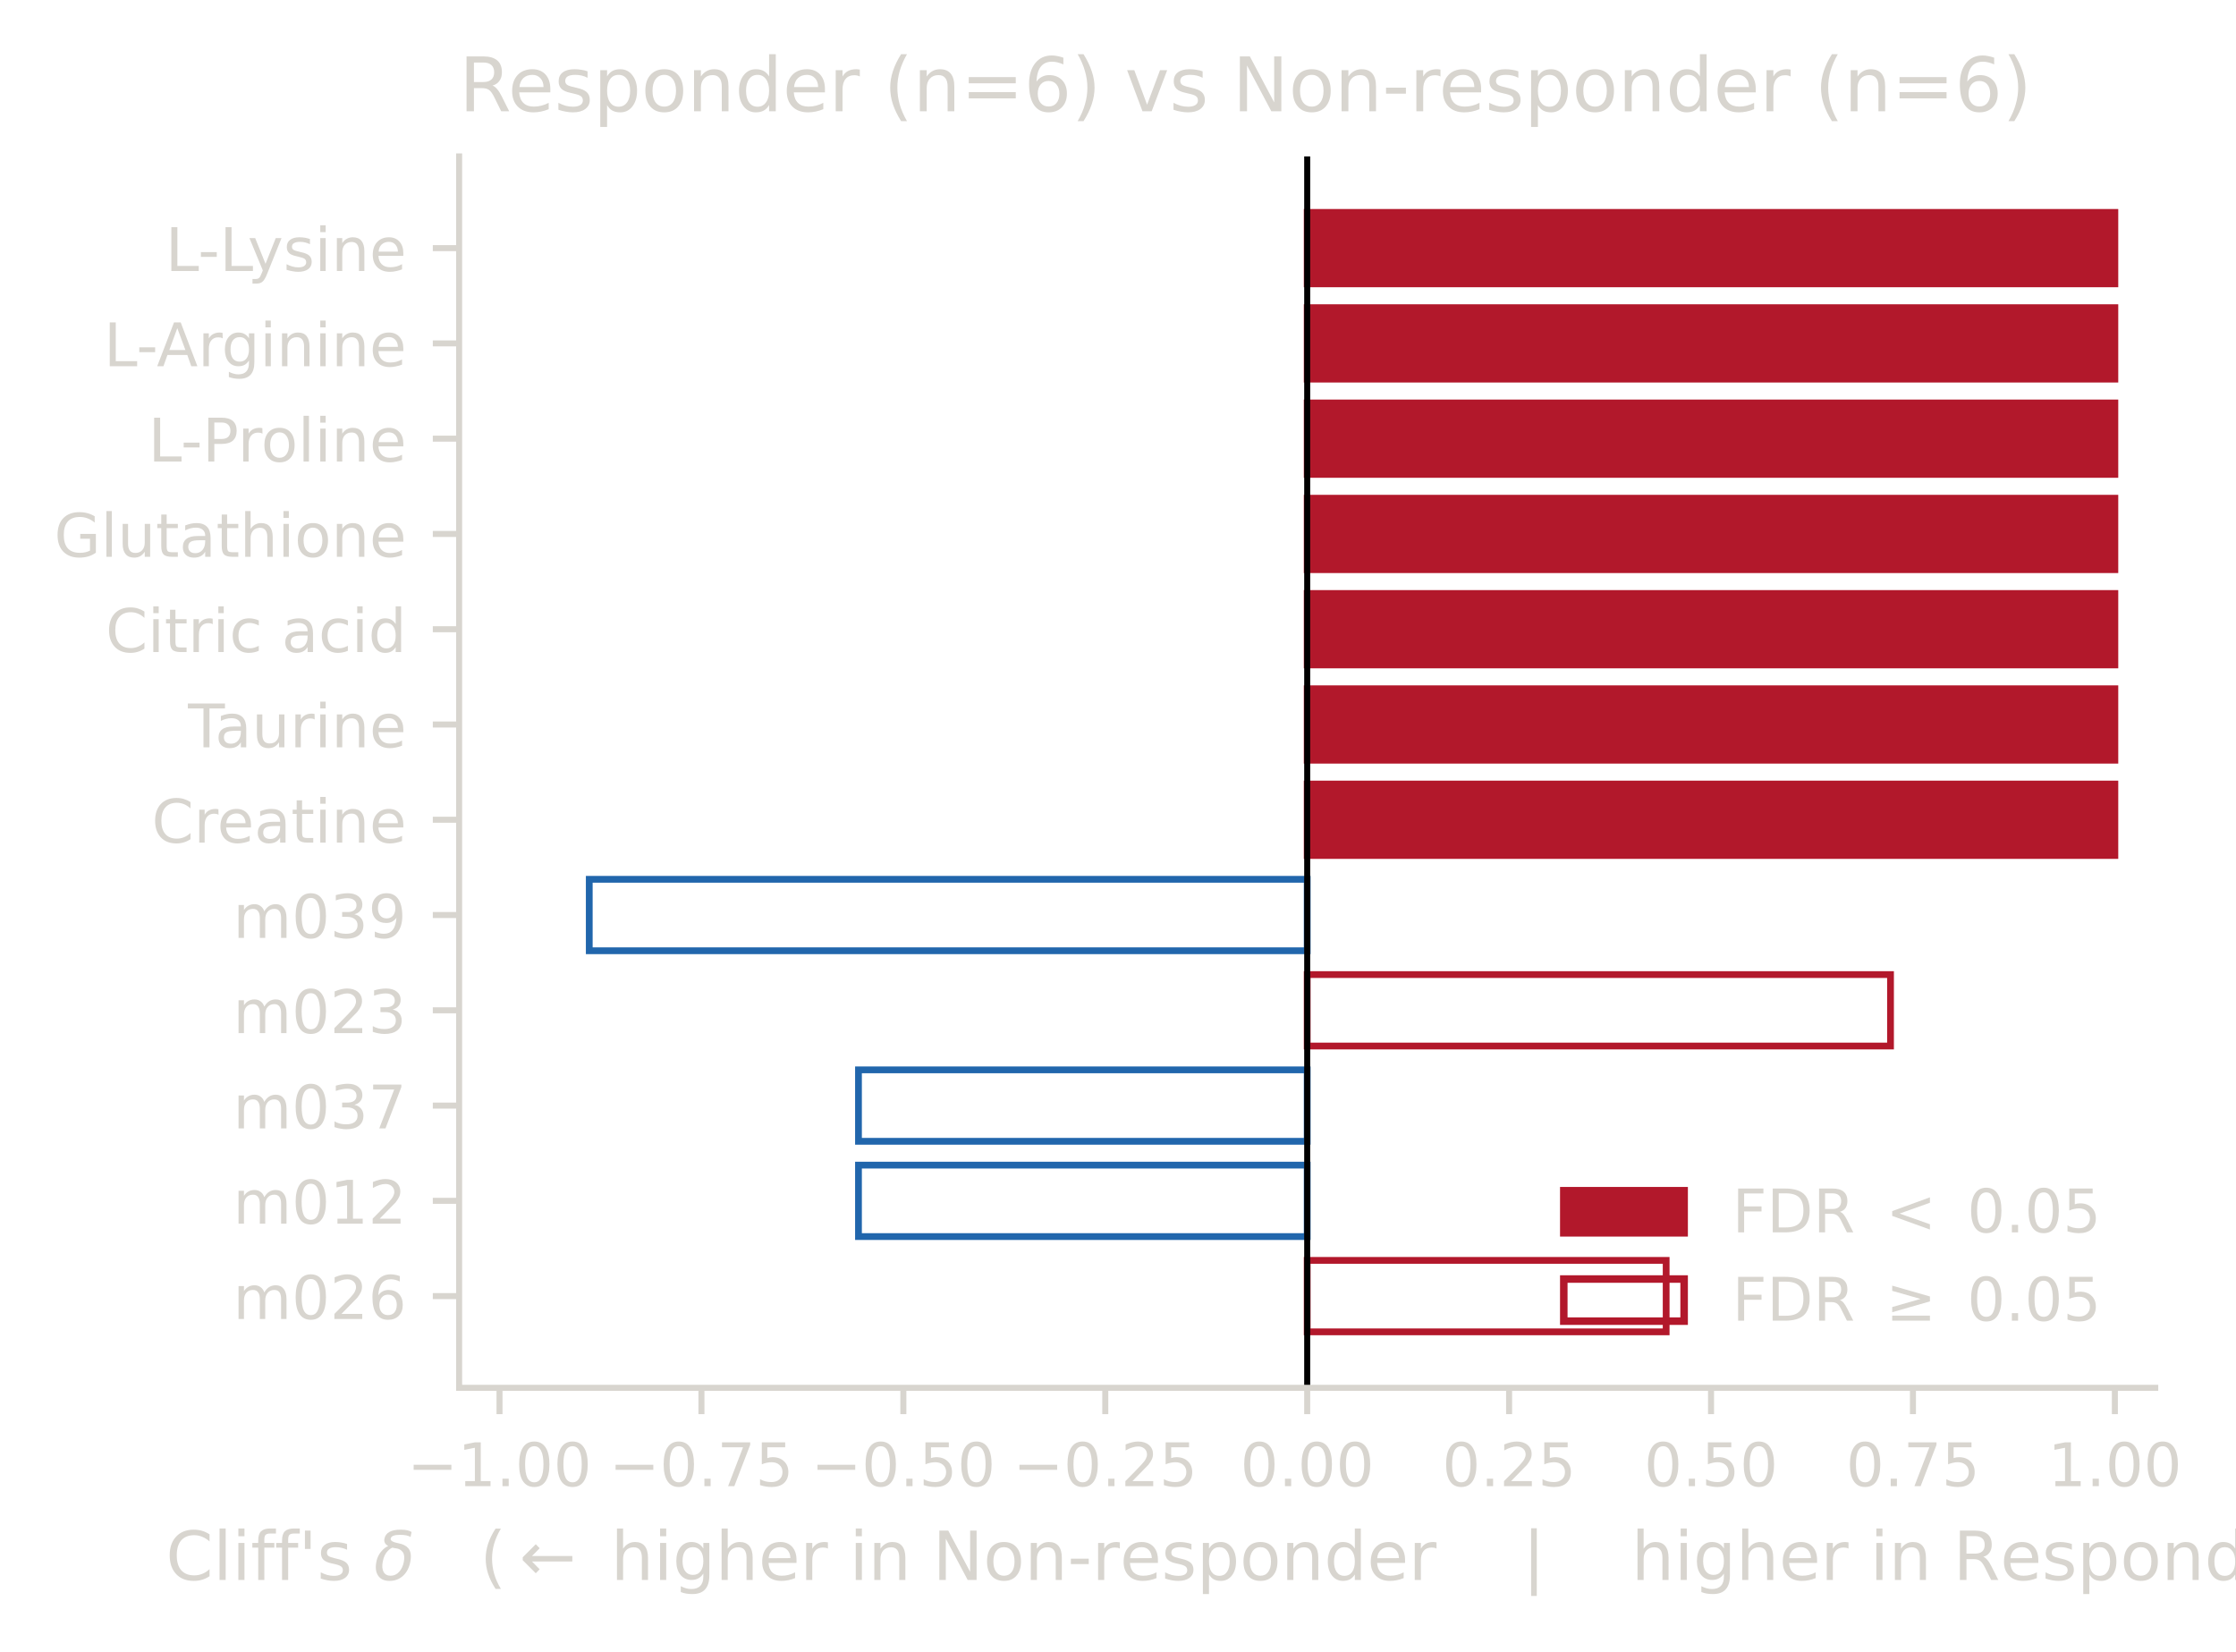
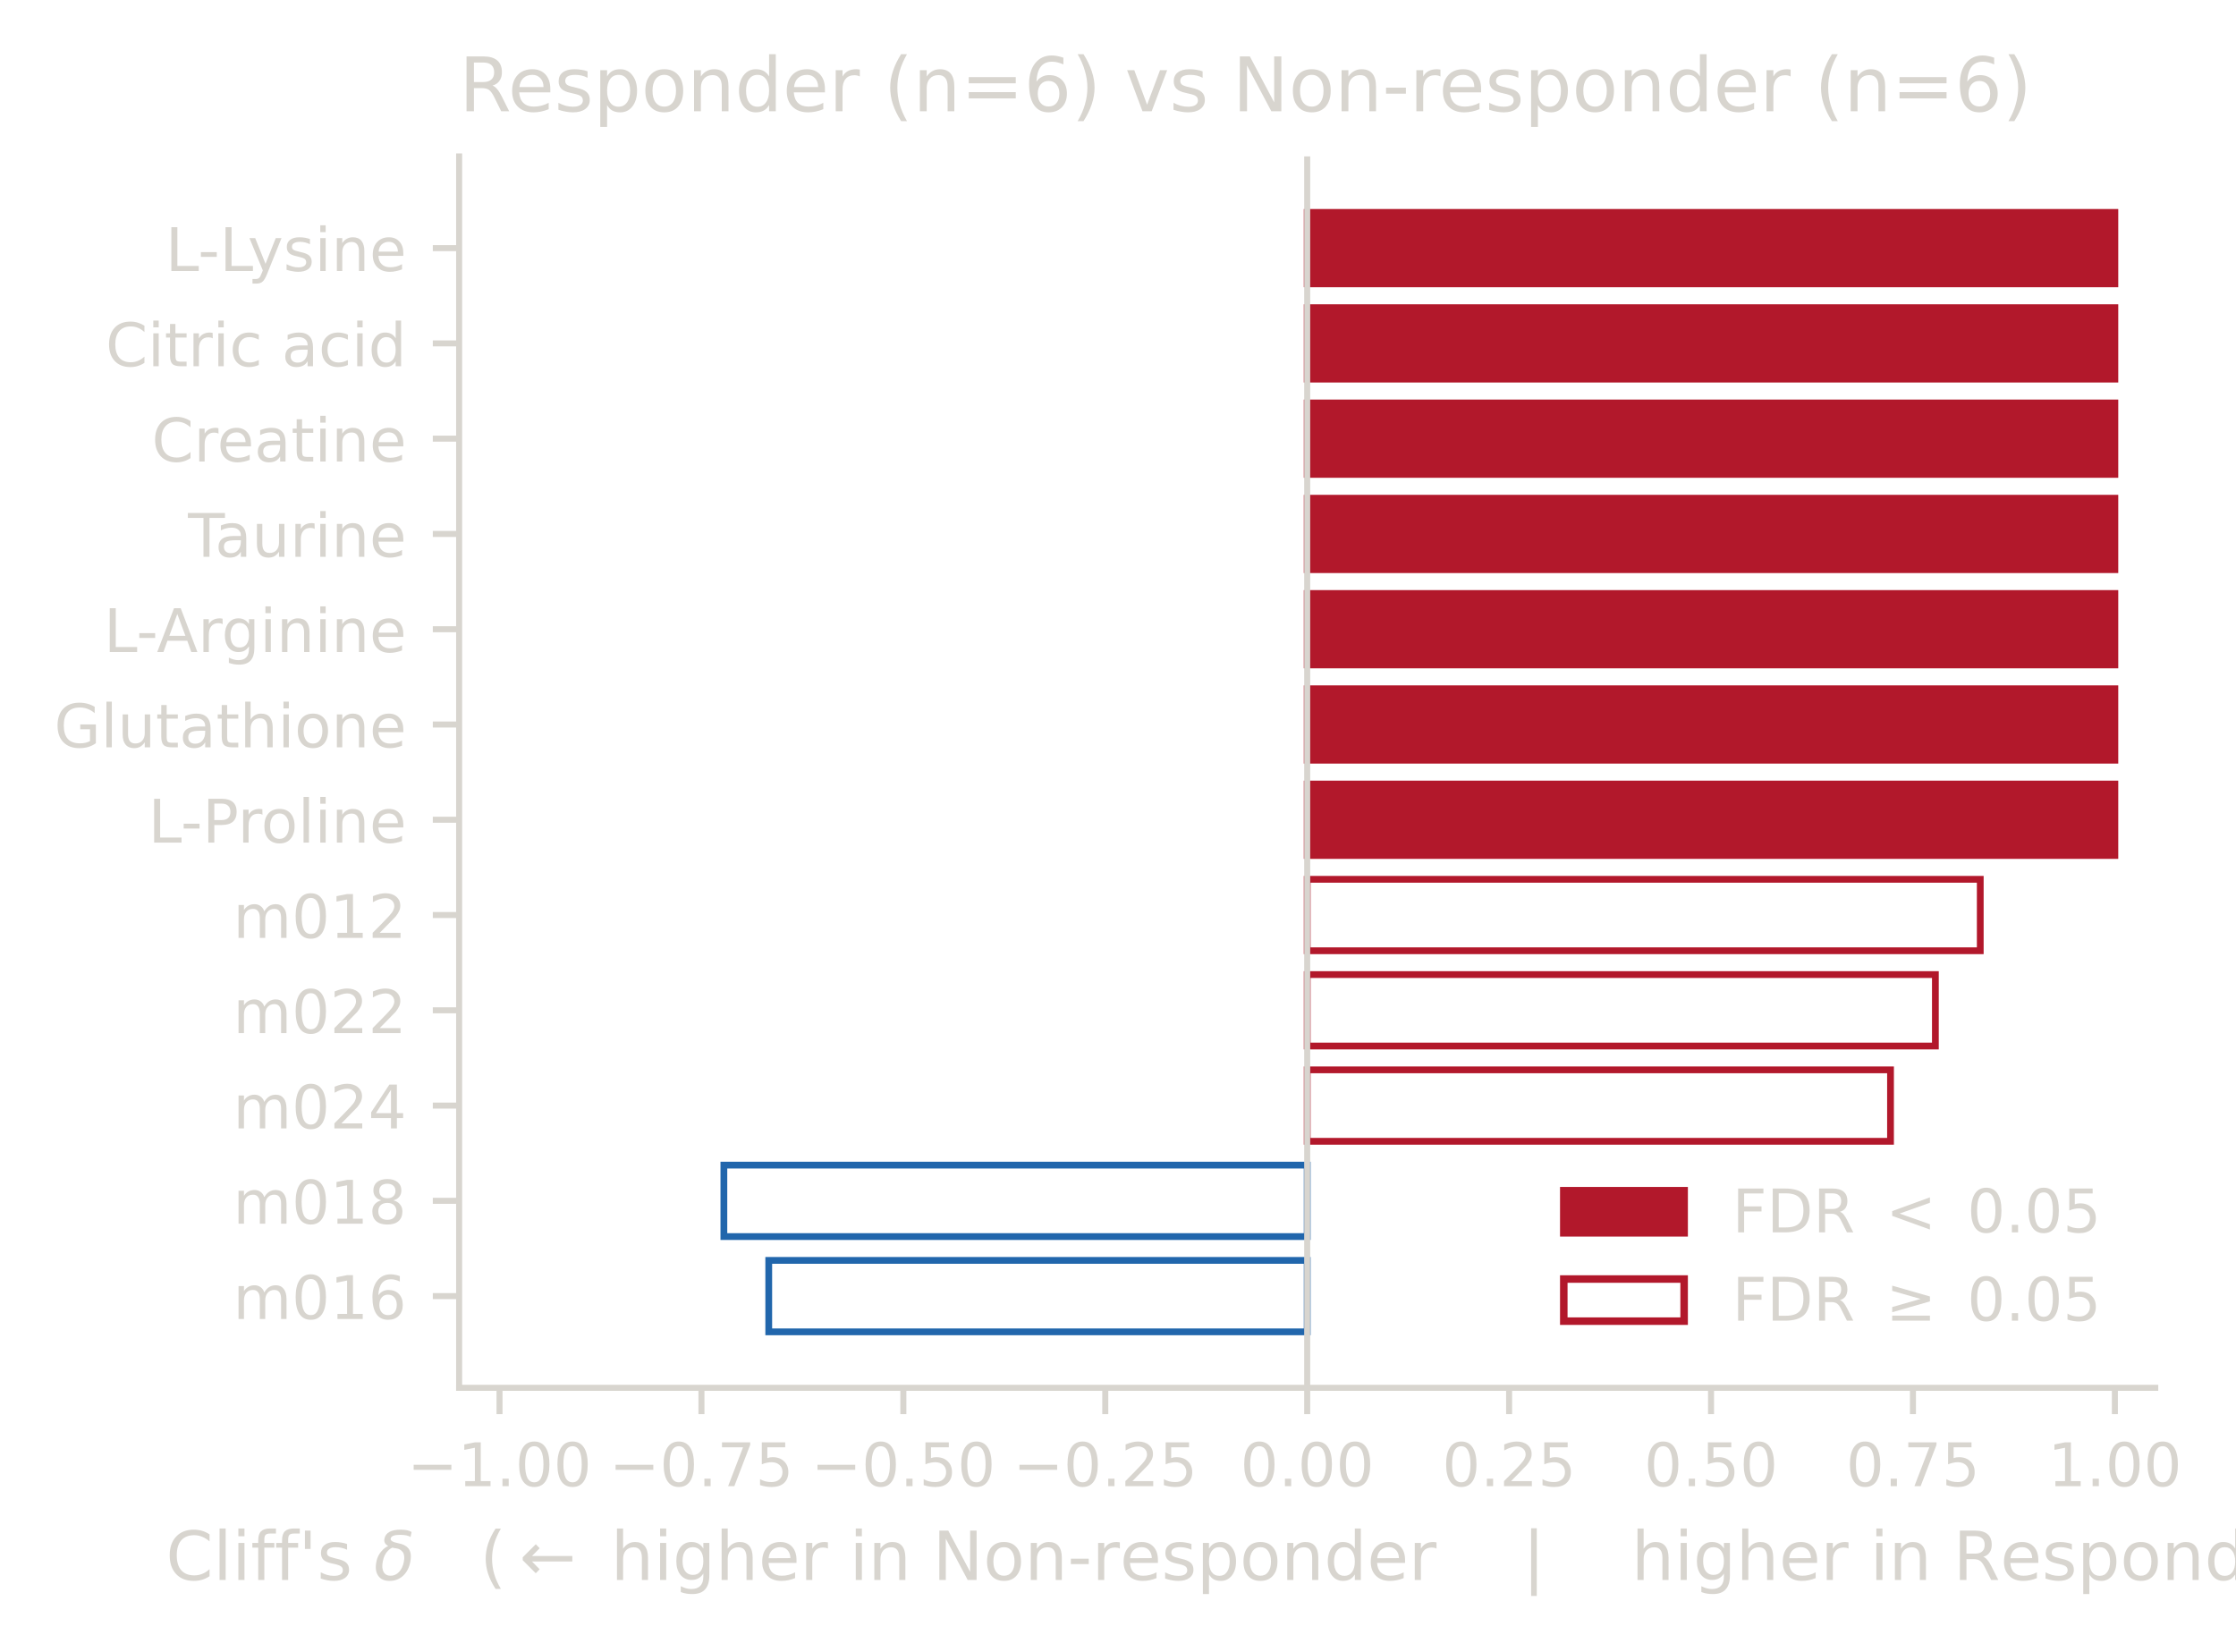
<svg xmlns="http://www.w3.org/2000/svg" xmlns:xlink="http://www.w3.org/1999/xlink" width="297.298pt" height="219.551pt" viewBox="0 0 297.298 219.551" version="1.1">
  <defs>
    <style type="text/css">*{stroke-linejoin: round; stroke-linecap: butt}</style>
  </defs>
  <g id="figure_1">
    <g id="patch_1">
      <path d="M 0 219.551  L 297.298 219.551  L 297.298 0  L 0 0  L 0 219.551  z " style="fill: none" />
    </g>
    <g id="axes_1">
      <g id="patch_2">
        <path d="M 61.046 184.518  L 286.561 184.518  L 286.561 20.798  L 61.046 20.798  L 61.046 184.518  z " style="fill: none" />
      </g>
      <g id="patch_3">
-         <path d="M 173.804 177.077  L 221.532 177.077  L 221.532 167.576  L 173.804 167.576  L 173.804 177.077  z " clip-path="url(#pc7721322b7)" style="fill: none; stroke: #b2182b; stroke-width: 0.9; stroke-linejoin: miter" />
+         <path d="M 173.804 177.077  L 102.212 177.077  L 102.212 167.576  L 173.804 167.576  L 173.804 177.077  z " clip-path="url(#p26c726b322)" style="fill: none; stroke: #2166ac; stroke-width: 0.9; stroke-linejoin: miter" />
      </g>
      <g id="patch_4">
-         <path d="M 173.804 164.41  L 114.144 164.41  L 114.144 154.91  L 173.804 154.91  L 173.804 164.41  z " clip-path="url(#pc7721322b7)" style="fill: none; stroke: #2166ac; stroke-width: 0.9; stroke-linejoin: miter" />
+         <path d="M 173.804 164.41  L 96.246 164.41  L 96.246 154.91  L 173.804 154.91  L 173.804 164.41  z " clip-path="url(#p26c726b322)" style="fill: none; stroke: #2166ac; stroke-width: 0.9; stroke-linejoin: miter" />
      </g>
      <g id="patch_5">
-         <path d="M 173.804 151.743  L 114.144 151.743  L 114.144 142.243  L 173.804 142.243  L 173.804 151.743  z " clip-path="url(#pc7721322b7)" style="fill: none; stroke: #2166ac; stroke-width: 0.9; stroke-linejoin: miter" />
+         <path d="M 173.804 151.743  L 251.362 151.743  L 251.362 142.243  L 173.804 142.243  L 173.804 151.743  z " clip-path="url(#p26c726b322)" style="fill: none; stroke: #b2182b; stroke-width: 0.9; stroke-linejoin: miter" />
      </g>
      <g id="patch_6">
-         <path d="M 173.804 139.076  L 251.362 139.076  L 251.362 129.576  L 173.804 129.576  L 173.804 139.076  z " clip-path="url(#pc7721322b7)" style="fill: none; stroke: #b2182b; stroke-width: 0.9; stroke-linejoin: miter" />
+         <path d="M 173.804 139.076  L 257.328 139.076  L 257.328 129.576  L 173.804 129.576  L 173.804 139.076  z " clip-path="url(#p26c726b322)" style="fill: none; stroke: #b2182b; stroke-width: 0.9; stroke-linejoin: miter" />
      </g>
      <g id="patch_7">
-         <path d="M 173.804 126.409  L 78.348 126.409  L 78.348 116.909  L 173.804 116.909  L 173.804 126.409  z " clip-path="url(#pc7721322b7)" style="fill: none; stroke: #2166ac; stroke-width: 0.9; stroke-linejoin: miter" />
+         <path d="M 173.804 126.409  L 263.294 126.409  L 263.294 116.909  L 173.804 116.909  L 173.804 126.409  z " clip-path="url(#p26c726b322)" style="fill: none; stroke: #b2182b; stroke-width: 0.9; stroke-linejoin: miter" />
      </g>
      <g id="patch_8">
-         <path d="M 173.804 113.742  L 281.192 113.742  L 281.192 104.242  L 173.804 104.242  z " clip-path="url(#pc7721322b7)" style="fill: #b2182b; stroke: #b2182b; stroke-width: 0.9; stroke-linejoin: miter" />
+         <path d="M 173.804 113.742  L 281.192 113.742  L 281.192 104.242  L 173.804 104.242  z " clip-path="url(#p26c726b322)" style="fill: #b2182b; stroke: #b2182b; stroke-width: 0.9; stroke-linejoin: miter" />
      </g>
      <g id="patch_9">
-         <path d="M 173.804 101.075  L 281.192 101.075  L 281.192 91.575  L 173.804 91.575  z " clip-path="url(#pc7721322b7)" style="fill: #b2182b; stroke: #b2182b; stroke-width: 0.9; stroke-linejoin: miter" />
+         <path d="M 173.804 101.075  L 281.192 101.075  L 281.192 91.575  L 173.804 91.575  z " clip-path="url(#p26c726b322)" style="fill: #b2182b; stroke: #b2182b; stroke-width: 0.9; stroke-linejoin: miter" />
      </g>
      <g id="patch_10">
-         <path d="M 173.804 88.408  L 281.192 88.408  L 281.192 78.908  L 173.804 78.908  z " clip-path="url(#pc7721322b7)" style="fill: #b2182b; stroke: #b2182b; stroke-width: 0.9; stroke-linejoin: miter" />
+         <path d="M 173.804 88.408  L 281.192 88.408  L 281.192 78.908  L 173.804 78.908  z " clip-path="url(#p26c726b322)" style="fill: #b2182b; stroke: #b2182b; stroke-width: 0.9; stroke-linejoin: miter" />
      </g>
      <g id="patch_11">
-         <path d="M 173.804 75.741  L 281.192 75.741  L 281.192 66.241  L 173.804 66.241  z " clip-path="url(#pc7721322b7)" style="fill: #b2182b; stroke: #b2182b; stroke-width: 0.9; stroke-linejoin: miter" />
+         <path d="M 173.804 75.741  L 281.192 75.741  L 281.192 66.241  L 173.804 66.241  z " clip-path="url(#p26c726b322)" style="fill: #b2182b; stroke: #b2182b; stroke-width: 0.9; stroke-linejoin: miter" />
      </g>
      <g id="patch_12">
-         <path d="M 173.804 63.074  L 281.192 63.074  L 281.192 53.574  L 173.804 53.574  z " clip-path="url(#pc7721322b7)" style="fill: #b2182b; stroke: #b2182b; stroke-width: 0.9; stroke-linejoin: miter" />
+         <path d="M 173.804 63.074  L 281.192 63.074  L 281.192 53.574  L 173.804 53.574  z " clip-path="url(#p26c726b322)" style="fill: #b2182b; stroke: #b2182b; stroke-width: 0.9; stroke-linejoin: miter" />
      </g>
      <g id="patch_13">
-         <path d="M 173.804 50.407  L 281.192 50.407  L 281.192 40.907  L 173.804 40.907  z " clip-path="url(#pc7721322b7)" style="fill: #b2182b; stroke: #b2182b; stroke-width: 0.9; stroke-linejoin: miter" />
+         <path d="M 173.804 50.407  L 281.192 50.407  L 281.192 40.907  L 173.804 40.907  z " clip-path="url(#p26c726b322)" style="fill: #b2182b; stroke: #b2182b; stroke-width: 0.9; stroke-linejoin: miter" />
      </g>
      <g id="patch_14">
-         <path d="M 173.804 37.74  L 281.192 37.74  L 281.192 28.24  L 173.804 28.24  z " clip-path="url(#pc7721322b7)" style="fill: #b2182b; stroke: #b2182b; stroke-width: 0.9; stroke-linejoin: miter" />
+         <path d="M 173.804 37.74  L 281.192 37.74  L 281.192 28.24  L 173.804 28.24  z " clip-path="url(#p26c726b322)" style="fill: #b2182b; stroke: #b2182b; stroke-width: 0.9; stroke-linejoin: miter" />
      </g>
      <g id="matplotlib.axis_1">
        <g id="xtick_1">
          <g id="line2d_1">
            <defs>
-               <path id="mcdfc2bff00" d="M 0 0  L 0 3.5  " style="stroke: #d8d5cf; stroke-width: 0.8" />
+               <path id="m582e531679" d="M 0 0  L 0 3.5  " style="stroke: #d8d5cf; stroke-width: 0.8" />
            </defs>
            <g>
-               <use xlink:href="#mcdfc2bff00" x="66.416" y="184.518" style="fill: #d8d5cf; stroke: #d8d5cf; stroke-width: 0.8" />
+               <use xlink:href="#m582e531679" x="66.416" y="184.518" style="fill: #d8d5cf; stroke: #d8d5cf; stroke-width: 0.8" />
            </g>
          </g>
          <g id="text_1">
            <text style="font-size: 8px; font-family: 'DejaVu Sans', 'Bitstream Vera Sans', 'Computer Modern Sans Serif', 'Lucida Grande', 'Verdana', 'Geneva', 'Lucid', 'Arial', 'Helvetica', 'Avant Garde', sans-serif; text-anchor: middle; fill: #d8d5cf" x="66.416" y="197.597" transform="rotate(-0 66.41566 197.5972)">−1.00</text>
          </g>
        </g>
        <g id="xtick_2">
          <g id="line2d_2">
            <g>
-               <use xlink:href="#mcdfc2bff00" x="93.263" y="184.518" style="fill: #d8d5cf; stroke: #d8d5cf; stroke-width: 0.8" />
+               <use xlink:href="#m582e531679" x="93.263" y="184.518" style="fill: #d8d5cf; stroke: #d8d5cf; stroke-width: 0.8" />
            </g>
          </g>
          <g id="text_2">
            <text style="font-size: 8px; font-family: 'DejaVu Sans', 'Bitstream Vera Sans', 'Computer Modern Sans Serif', 'Lucida Grande', 'Verdana', 'Geneva', 'Lucid', 'Arial', 'Helvetica', 'Avant Garde', sans-serif; text-anchor: middle; fill: #d8d5cf" x="93.263" y="197.597" transform="rotate(-0 93.26268 197.5972)">−0.75</text>
          </g>
        </g>
        <g id="xtick_3">
          <g id="line2d_3">
            <g>
-               <use xlink:href="#mcdfc2bff00" x="120.11" y="184.518" style="fill: #d8d5cf; stroke: #d8d5cf; stroke-width: 0.8" />
+               <use xlink:href="#m582e531679" x="120.11" y="184.518" style="fill: #d8d5cf; stroke: #d8d5cf; stroke-width: 0.8" />
            </g>
          </g>
          <g id="text_3">
            <text style="font-size: 8px; font-family: 'DejaVu Sans', 'Bitstream Vera Sans', 'Computer Modern Sans Serif', 'Lucida Grande', 'Verdana', 'Geneva', 'Lucid', 'Arial', 'Helvetica', 'Avant Garde', sans-serif; text-anchor: middle; fill: #d8d5cf" x="120.11" y="197.597" transform="rotate(-0 120.1097 197.5972)">−0.50</text>
          </g>
        </g>
        <g id="xtick_4">
          <g id="line2d_4">
            <g>
-               <use xlink:href="#mcdfc2bff00" x="146.957" y="184.518" style="fill: #d8d5cf; stroke: #d8d5cf; stroke-width: 0.8" />
+               <use xlink:href="#m582e531679" x="146.957" y="184.518" style="fill: #d8d5cf; stroke: #d8d5cf; stroke-width: 0.8" />
            </g>
          </g>
          <g id="text_4">
            <text style="font-size: 8px; font-family: 'DejaVu Sans', 'Bitstream Vera Sans', 'Computer Modern Sans Serif', 'Lucida Grande', 'Verdana', 'Geneva', 'Lucid', 'Arial', 'Helvetica', 'Avant Garde', sans-serif; text-anchor: middle; fill: #d8d5cf" x="146.957" y="197.597" transform="rotate(-0 146.9567 197.5972)">−0.25</text>
          </g>
        </g>
        <g id="xtick_5">
          <g id="line2d_5">
            <g>
-               <use xlink:href="#mcdfc2bff00" x="173.804" y="184.518" style="fill: #d8d5cf; stroke: #d8d5cf; stroke-width: 0.8" />
+               <use xlink:href="#m582e531679" x="173.804" y="184.518" style="fill: #d8d5cf; stroke: #d8d5cf; stroke-width: 0.8" />
            </g>
          </g>
          <g id="text_5">
            <text style="font-size: 8px; font-family: 'DejaVu Sans', 'Bitstream Vera Sans', 'Computer Modern Sans Serif', 'Lucida Grande', 'Verdana', 'Geneva', 'Lucid', 'Arial', 'Helvetica', 'Avant Garde', sans-serif; text-anchor: middle; fill: #d8d5cf" x="173.804" y="197.597" transform="rotate(-0 173.8038 197.5972)">0.00</text>
          </g>
        </g>
        <g id="xtick_6">
          <g id="line2d_6">
            <g>
-               <use xlink:href="#mcdfc2bff00" x="200.651" y="184.518" style="fill: #d8d5cf; stroke: #d8d5cf; stroke-width: 0.8" />
+               <use xlink:href="#m582e531679" x="200.651" y="184.518" style="fill: #d8d5cf; stroke: #d8d5cf; stroke-width: 0.8" />
            </g>
          </g>
          <g id="text_6">
            <text style="font-size: 8px; font-family: 'DejaVu Sans', 'Bitstream Vera Sans', 'Computer Modern Sans Serif', 'Lucida Grande', 'Verdana', 'Geneva', 'Lucid', 'Arial', 'Helvetica', 'Avant Garde', sans-serif; text-anchor: middle; fill: #d8d5cf" x="200.651" y="197.597" transform="rotate(-0 200.6508 197.5972)">0.25</text>
          </g>
        </g>
        <g id="xtick_7">
          <g id="line2d_7">
            <g>
-               <use xlink:href="#mcdfc2bff00" x="227.498" y="184.518" style="fill: #d8d5cf; stroke: #d8d5cf; stroke-width: 0.8" />
+               <use xlink:href="#m582e531679" x="227.498" y="184.518" style="fill: #d8d5cf; stroke: #d8d5cf; stroke-width: 0.8" />
            </g>
          </g>
          <g id="text_7">
            <text style="font-size: 8px; font-family: 'DejaVu Sans', 'Bitstream Vera Sans', 'Computer Modern Sans Serif', 'Lucida Grande', 'Verdana', 'Geneva', 'Lucid', 'Arial', 'Helvetica', 'Avant Garde', sans-serif; text-anchor: middle; fill: #d8d5cf" x="227.498" y="197.597" transform="rotate(-0 227.4978 197.5972)">0.50</text>
          </g>
        </g>
        <g id="xtick_8">
          <g id="line2d_8">
            <g>
-               <use xlink:href="#mcdfc2bff00" x="254.345" y="184.518" style="fill: #d8d5cf; stroke: #d8d5cf; stroke-width: 0.8" />
+               <use xlink:href="#m582e531679" x="254.345" y="184.518" style="fill: #d8d5cf; stroke: #d8d5cf; stroke-width: 0.8" />
            </g>
          </g>
          <g id="text_8">
            <text style="font-size: 8px; font-family: 'DejaVu Sans', 'Bitstream Vera Sans', 'Computer Modern Sans Serif', 'Lucida Grande', 'Verdana', 'Geneva', 'Lucid', 'Arial', 'Helvetica', 'Avant Garde', sans-serif; text-anchor: middle; fill: #d8d5cf" x="254.345" y="197.597" transform="rotate(-0 254.3448 197.5972)">0.75</text>
          </g>
        </g>
        <g id="xtick_9">
          <g id="line2d_9">
            <g>
-               <use xlink:href="#mcdfc2bff00" x="281.192" y="184.518" style="fill: #d8d5cf; stroke: #d8d5cf; stroke-width: 0.8" />
+               <use xlink:href="#m582e531679" x="281.192" y="184.518" style="fill: #d8d5cf; stroke: #d8d5cf; stroke-width: 0.8" />
            </g>
          </g>
          <g id="text_9">
            <text style="font-size: 8px; font-family: 'DejaVu Sans', 'Bitstream Vera Sans', 'Computer Modern Sans Serif', 'Lucida Grande', 'Verdana', 'Geneva', 'Lucid', 'Arial', 'Helvetica', 'Avant Garde', sans-serif; text-anchor: middle; fill: #d8d5cf" x="281.192" y="197.597" transform="rotate(-0 281.1918 197.5972)">1.00</text>
          </g>
        </g>
        <g id="text_10">
          <g style="fill: #d8d5cf" transform="translate(22.06375 210.1909)">
            <text>
              <tspan x="0" y="-0.125" style="font-size: 9px; font-family: 'DejaVu Sans'; fill: #d8d5cf">C</tspan>
              <tspan x="6.284" y="-0.125" style="font-size: 9px; font-family: 'DejaVu Sans'; fill: #d8d5cf">l</tspan>
              <tspan x="8.785" y="-0.125" style="font-size: 9px; font-family: 'DejaVu Sans'; fill: #d8d5cf">i</tspan>
              <tspan x="11.285" y="-0.125" style="font-size: 9px; font-family: 'DejaVu Sans'; fill: #d8d5cf">f</tspan>
              <tspan x="14.454" y="-0.125" style="font-size: 9px; font-family: 'DejaVu Sans'; fill: #d8d5cf">f</tspan>
              <tspan x="17.622" y="-0.125" style="font-size: 9px; font-family: 'DejaVu Sans'; fill: #d8d5cf">'</tspan>
              <tspan x="20.096" y="-0.125" style="font-size: 9px; font-family: 'DejaVu Sans'; fill: #d8d5cf">s</tspan>
              <tspan x="24.785" y="-0.125" style="font-size: 9px; font-family: 'DejaVu Sans'; fill: #d8d5cf"> </tspan>
              <tspan x="33.152" y="-0.125" style="font-size: 9px; font-family: 'DejaVu Sans'; fill: #d8d5cf"> </tspan>
              <tspan x="36.013" y="-0.125" style="font-size: 9px; font-family: 'DejaVu Sans'; fill: #d8d5cf"> </tspan>
              <tspan x="38.874" y="-0.125" style="font-size: 9px; font-family: 'DejaVu Sans'; fill: #d8d5cf"> </tspan>
              <tspan x="41.735" y="-0.125" style="font-size: 9px; font-family: 'DejaVu Sans'; fill: #d8d5cf">(</tspan>
              <tspan x="47" y="-0.125" style="font-size: 9px; font-family: 'DejaVu Sans'; fill: #d8d5cf">←</tspan>
              <tspan x="56.294" y="-0.125" style="font-size: 9px; font-family: 'DejaVu Sans'; fill: #d8d5cf"> </tspan>
              <tspan x="59.155" y="-0.125" style="font-size: 9px; font-family: 'DejaVu Sans'; fill: #d8d5cf">h</tspan>
              <tspan x="64.859" y="-0.125" style="font-size: 9px; font-family: 'DejaVu Sans'; fill: #d8d5cf">i</tspan>
              <tspan x="67.359" y="-0.125" style="font-size: 9px; font-family: 'DejaVu Sans'; fill: #d8d5cf">g</tspan>
              <tspan x="73.072" y="-0.125" style="font-size: 9px; font-family: 'DejaVu Sans'; fill: #d8d5cf">h</tspan>
              <tspan x="78.776" y="-0.125" style="font-size: 9px; font-family: 'DejaVu Sans'; fill: #d8d5cf">e</tspan>
              <tspan x="84.313" y="-0.125" style="font-size: 9px; font-family: 'DejaVu Sans'; fill: #d8d5cf">r</tspan>
              <tspan x="88.014" y="-0.125" style="font-size: 9px; font-family: 'DejaVu Sans'; fill: #d8d5cf"> </tspan>
              <tspan x="90.875" y="-0.125" style="font-size: 9px; font-family: 'DejaVu Sans'; fill: #d8d5cf">i</tspan>
              <tspan x="93.375" y="-0.125" style="font-size: 9px; font-family: 'DejaVu Sans'; fill: #d8d5cf">n</tspan>
              <tspan x="99.079" y="-0.125" style="font-size: 9px; font-family: 'DejaVu Sans'; fill: #d8d5cf"> </tspan>
              <tspan x="101.94" y="-0.125" style="font-size: 9px; font-family: 'DejaVu Sans'; fill: #d8d5cf">N</tspan>
              <tspan x="108.672" y="-0.125" style="font-size: 9px; font-family: 'DejaVu Sans'; fill: #d8d5cf">o</tspan>
              <tspan x="114.179" y="-0.125" style="font-size: 9px; font-family: 'DejaVu Sans'; fill: #d8d5cf">n</tspan>
              <tspan x="119.883" y="-0.125" style="font-size: 9px; font-family: 'DejaVu Sans'; fill: #d8d5cf">-</tspan>
              <tspan x="123.13" y="-0.125" style="font-size: 9px; font-family: 'DejaVu Sans'; fill: #d8d5cf">r</tspan>
              <tspan x="126.831" y="-0.125" style="font-size: 9px; font-family: 'DejaVu Sans'; fill: #d8d5cf">e</tspan>
              <tspan x="132.368" y="-0.125" style="font-size: 9px; font-family: 'DejaVu Sans'; fill: #d8d5cf">s</tspan>
              <tspan x="137.057" y="-0.125" style="font-size: 9px; font-family: 'DejaVu Sans'; fill: #d8d5cf">p</tspan>
              <tspan x="142.77" y="-0.125" style="font-size: 9px; font-family: 'DejaVu Sans'; fill: #d8d5cf">o</tspan>
              <tspan x="148.276" y="-0.125" style="font-size: 9px; font-family: 'DejaVu Sans'; fill: #d8d5cf">n</tspan>
              <tspan x="153.98" y="-0.125" style="font-size: 9px; font-family: 'DejaVu Sans'; fill: #d8d5cf">d</tspan>
              <tspan x="159.693" y="-0.125" style="font-size: 9px; font-family: 'DejaVu Sans'; fill: #d8d5cf">e</tspan>
              <tspan x="165.23" y="-0.125" style="font-size: 9px; font-family: 'DejaVu Sans'; fill: #d8d5cf">r</tspan>
              <tspan x="168.93" y="-0.125" style="font-size: 9px; font-family: 'DejaVu Sans'; fill: #d8d5cf"> </tspan>
              <tspan x="171.791" y="-0.125" style="font-size: 9px; font-family: 'DejaVu Sans'; fill: #d8d5cf"> </tspan>
              <tspan x="174.652" y="-0.125" style="font-size: 9px; font-family: 'DejaVu Sans'; fill: #d8d5cf"> </tspan>
              <tspan x="177.513" y="-0.125" style="font-size: 9px; font-family: 'DejaVu Sans'; fill: #d8d5cf"> </tspan>
              <tspan x="180.374" y="-0.125" style="font-size: 9px; font-family: 'DejaVu Sans'; fill: #d8d5cf">|</tspan>
              <tspan x="183.406" y="-0.125" style="font-size: 9px; font-family: 'DejaVu Sans'; fill: #d8d5cf"> </tspan>
              <tspan x="186.267" y="-0.125" style="font-size: 9px; font-family: 'DejaVu Sans'; fill: #d8d5cf"> </tspan>
              <tspan x="189.127" y="-0.125" style="font-size: 9px; font-family: 'DejaVu Sans'; fill: #d8d5cf"> </tspan>
              <tspan x="191.988" y="-0.125" style="font-size: 9px; font-family: 'DejaVu Sans'; fill: #d8d5cf"> </tspan>
              <tspan x="194.849" y="-0.125" style="font-size: 9px; font-family: 'DejaVu Sans'; fill: #d8d5cf">h</tspan>
              <tspan x="200.553" y="-0.125" style="font-size: 9px; font-family: 'DejaVu Sans'; fill: #d8d5cf">i</tspan>
              <tspan x="203.054" y="-0.125" style="font-size: 9px; font-family: 'DejaVu Sans'; fill: #d8d5cf">g</tspan>
              <tspan x="208.767" y="-0.125" style="font-size: 9px; font-family: 'DejaVu Sans'; fill: #d8d5cf">h</tspan>
              <tspan x="214.471" y="-0.125" style="font-size: 9px; font-family: 'DejaVu Sans'; fill: #d8d5cf">e</tspan>
              <tspan x="220.008" y="-0.125" style="font-size: 9px; font-family: 'DejaVu Sans'; fill: #d8d5cf">r</tspan>
              <tspan x="223.708" y="-0.125" style="font-size: 9px; font-family: 'DejaVu Sans'; fill: #d8d5cf"> </tspan>
              <tspan x="226.569" y="-0.125" style="font-size: 9px; font-family: 'DejaVu Sans'; fill: #d8d5cf">i</tspan>
              <tspan x="229.069" y="-0.125" style="font-size: 9px; font-family: 'DejaVu Sans'; fill: #d8d5cf">n</tspan>
              <tspan x="234.773" y="-0.125" style="font-size: 9px; font-family: 'DejaVu Sans'; fill: #d8d5cf"> </tspan>
              <tspan x="237.634" y="-0.125" style="font-size: 9px; font-family: 'DejaVu Sans'; fill: #d8d5cf">R</tspan>
              <tspan x="243.888" y="-0.125" style="font-size: 9px; font-family: 'DejaVu Sans'; fill: #d8d5cf">e</tspan>
              <tspan x="249.425" y="-0.125" style="font-size: 9px; font-family: 'DejaVu Sans'; fill: #d8d5cf">s</tspan>
              <tspan x="254.114" y="-0.125" style="font-size: 9px; font-family: 'DejaVu Sans'; fill: #d8d5cf">p</tspan>
              <tspan x="259.827" y="-0.125" style="font-size: 9px; font-family: 'DejaVu Sans'; fill: #d8d5cf">o</tspan>
              <tspan x="265.333" y="-0.125" style="font-size: 9px; font-family: 'DejaVu Sans'; fill: #d8d5cf">n</tspan>
              <tspan x="271.037" y="-0.125" style="font-size: 9px; font-family: 'DejaVu Sans'; fill: #d8d5cf">d</tspan>
              <tspan x="276.75" y="-0.125" style="font-size: 9px; font-family: 'DejaVu Sans'; fill: #d8d5cf">e</tspan>
              <tspan x="282.287" y="-0.125" style="font-size: 9px; font-family: 'DejaVu Sans'; fill: #d8d5cf">r</tspan>
              <tspan x="285.987" y="-0.125" style="font-size: 9px; font-family: 'DejaVu Sans'; fill: #d8d5cf"> </tspan>
              <tspan x="290.602" y="-0.125" style="font-size: 9px; font-family: 'DejaVu Sans'; fill: #d8d5cf">→</tspan>
              <tspan x="299.896" y="-0.125" style="font-size: 9px; font-family: 'DejaVu Sans'; fill: #d8d5cf">)</tspan>
              <tspan x="27.646" y="-0.125" style="font-style: oblique; font-size: 9px; font-family: 'DejaVu Sans'; fill: #d8d5cf">δ</tspan>
            </text>
          </g>
        </g>
      </g>
      <g id="matplotlib.axis_2">
        <g id="ytick_1">
          <g id="line2d_10">
            <defs>
-               <path id="mde2e647e7a" d="M 0 0  L -3.5 0  " style="stroke: #d8d5cf; stroke-width: 0.8" />
+               <path id="m9769c36096" d="M 0 0  L -3.5 0  " style="stroke: #d8d5cf; stroke-width: 0.8" />
            </defs>
            <g>
-               <use xlink:href="#mde2e647e7a" x="61.046" y="172.327" style="fill: #d8d5cf; stroke: #d8d5cf; stroke-width: 0.8" />
+               <use xlink:href="#m9769c36096" x="61.046" y="172.327" style="fill: #d8d5cf; stroke: #d8d5cf; stroke-width: 0.8" />
            </g>
          </g>
          <g id="text_11">
-             <text style="font-size: 8px; font-family: 'DejaVu Sans', 'Bitstream Vera Sans', 'Computer Modern Sans Serif', 'Lucida Grande', 'Verdana', 'Geneva', 'Lucid', 'Arial', 'Helvetica', 'Avant Garde', sans-serif; text-anchor: end; fill: #d8d5cf" x="54.046" y="175.366" transform="rotate(-0 54.04625 175.3659)">m026</text>
+             <text style="font-size: 8px; font-family: 'DejaVu Sans', 'Bitstream Vera Sans', 'Computer Modern Sans Serif', 'Lucida Grande', 'Verdana', 'Geneva', 'Lucid', 'Arial', 'Helvetica', 'Avant Garde', sans-serif; text-anchor: end; fill: #d8d5cf" x="54.046" y="175.366" transform="rotate(-0 54.04625 175.3659)">m016</text>
          </g>
        </g>
        <g id="ytick_2">
          <g id="line2d_11">
            <g>
-               <use xlink:href="#mde2e647e7a" x="61.046" y="159.66" style="fill: #d8d5cf; stroke: #d8d5cf; stroke-width: 0.8" />
+               <use xlink:href="#m9769c36096" x="61.046" y="159.66" style="fill: #d8d5cf; stroke: #d8d5cf; stroke-width: 0.8" />
            </g>
          </g>
          <g id="text_12">
-             <text style="font-size: 8px; font-family: 'DejaVu Sans', 'Bitstream Vera Sans', 'Computer Modern Sans Serif', 'Lucida Grande', 'Verdana', 'Geneva', 'Lucid', 'Arial', 'Helvetica', 'Avant Garde', sans-serif; text-anchor: end; fill: #d8d5cf" x="54.046" y="162.699" transform="rotate(-0 54.04625 162.699)">m012</text>
+             <text style="font-size: 8px; font-family: 'DejaVu Sans', 'Bitstream Vera Sans', 'Computer Modern Sans Serif', 'Lucida Grande', 'Verdana', 'Geneva', 'Lucid', 'Arial', 'Helvetica', 'Avant Garde', sans-serif; text-anchor: end; fill: #d8d5cf" x="54.046" y="162.699" transform="rotate(-0 54.04625 162.699)">m018</text>
          </g>
        </g>
        <g id="ytick_3">
          <g id="line2d_12">
            <g>
-               <use xlink:href="#mde2e647e7a" x="61.046" y="146.993" style="fill: #d8d5cf; stroke: #d8d5cf; stroke-width: 0.8" />
+               <use xlink:href="#m9769c36096" x="61.046" y="146.993" style="fill: #d8d5cf; stroke: #d8d5cf; stroke-width: 0.8" />
            </g>
          </g>
          <g id="text_13">
-             <text style="font-size: 8px; font-family: 'DejaVu Sans', 'Bitstream Vera Sans', 'Computer Modern Sans Serif', 'Lucida Grande', 'Verdana', 'Geneva', 'Lucid', 'Arial', 'Helvetica', 'Avant Garde', sans-serif; text-anchor: end; fill: #d8d5cf" x="54.046" y="150.032" transform="rotate(-0 54.04625 150.032)">m037</text>
+             <text style="font-size: 8px; font-family: 'DejaVu Sans', 'Bitstream Vera Sans', 'Computer Modern Sans Serif', 'Lucida Grande', 'Verdana', 'Geneva', 'Lucid', 'Arial', 'Helvetica', 'Avant Garde', sans-serif; text-anchor: end; fill: #d8d5cf" x="54.046" y="150.032" transform="rotate(-0 54.04625 150.032)">m024</text>
          </g>
        </g>
        <g id="ytick_4">
          <g id="line2d_13">
            <g>
-               <use xlink:href="#mde2e647e7a" x="61.046" y="134.326" style="fill: #d8d5cf; stroke: #d8d5cf; stroke-width: 0.8" />
+               <use xlink:href="#m9769c36096" x="61.046" y="134.326" style="fill: #d8d5cf; stroke: #d8d5cf; stroke-width: 0.8" />
            </g>
          </g>
          <g id="text_14">
-             <text style="font-size: 8px; font-family: 'DejaVu Sans', 'Bitstream Vera Sans', 'Computer Modern Sans Serif', 'Lucida Grande', 'Verdana', 'Geneva', 'Lucid', 'Arial', 'Helvetica', 'Avant Garde', sans-serif; text-anchor: end; fill: #d8d5cf" x="54.046" y="137.365" transform="rotate(-0 54.04625 137.3651)">m023</text>
+             <text style="font-size: 8px; font-family: 'DejaVu Sans', 'Bitstream Vera Sans', 'Computer Modern Sans Serif', 'Lucida Grande', 'Verdana', 'Geneva', 'Lucid', 'Arial', 'Helvetica', 'Avant Garde', sans-serif; text-anchor: end; fill: #d8d5cf" x="54.046" y="137.365" transform="rotate(-0 54.04625 137.3651)">m022</text>
          </g>
        </g>
        <g id="ytick_5">
          <g id="line2d_14">
            <g>
-               <use xlink:href="#mde2e647e7a" x="61.046" y="121.659" style="fill: #d8d5cf; stroke: #d8d5cf; stroke-width: 0.8" />
+               <use xlink:href="#m9769c36096" x="61.046" y="121.659" style="fill: #d8d5cf; stroke: #d8d5cf; stroke-width: 0.8" />
            </g>
          </g>
          <g id="text_15">
-             <text style="font-size: 8px; font-family: 'DejaVu Sans', 'Bitstream Vera Sans', 'Computer Modern Sans Serif', 'Lucida Grande', 'Verdana', 'Geneva', 'Lucid', 'Arial', 'Helvetica', 'Avant Garde', sans-serif; text-anchor: end; fill: #d8d5cf" x="54.046" y="124.698" transform="rotate(-0 54.04625 124.6982)">m039</text>
+             <text style="font-size: 8px; font-family: 'DejaVu Sans', 'Bitstream Vera Sans', 'Computer Modern Sans Serif', 'Lucida Grande', 'Verdana', 'Geneva', 'Lucid', 'Arial', 'Helvetica', 'Avant Garde', sans-serif; text-anchor: end; fill: #d8d5cf" x="54.046" y="124.698" transform="rotate(-0 54.04625 124.6982)">m012</text>
          </g>
        </g>
        <g id="ytick_6">
          <g id="line2d_15">
            <g>
-               <use xlink:href="#mde2e647e7a" x="61.046" y="108.992" style="fill: #d8d5cf; stroke: #d8d5cf; stroke-width: 0.8" />
+               <use xlink:href="#m9769c36096" x="61.046" y="108.992" style="fill: #d8d5cf; stroke: #d8d5cf; stroke-width: 0.8" />
            </g>
          </g>
          <g id="text_16">
-             <text style="font-size: 8px; font-family: 'DejaVu Sans', 'Bitstream Vera Sans', 'Computer Modern Sans Serif', 'Lucida Grande', 'Verdana', 'Geneva', 'Lucid', 'Arial', 'Helvetica', 'Avant Garde', sans-serif; text-anchor: end; fill: #d8d5cf" x="54.046" y="112.031" transform="rotate(-0 54.04625 112.0313)">Creatine</text>
+             <text style="font-size: 8px; font-family: 'DejaVu Sans', 'Bitstream Vera Sans', 'Computer Modern Sans Serif', 'Lucida Grande', 'Verdana', 'Geneva', 'Lucid', 'Arial', 'Helvetica', 'Avant Garde', sans-serif; text-anchor: end; fill: #d8d5cf" x="54.046" y="112.031" transform="rotate(-0 54.04625 112.0313)">L-Proline</text>
          </g>
        </g>
        <g id="ytick_7">
          <g id="line2d_16">
            <g>
-               <use xlink:href="#mde2e647e7a" x="61.046" y="96.325" style="fill: #d8d5cf; stroke: #d8d5cf; stroke-width: 0.8" />
+               <use xlink:href="#m9769c36096" x="61.046" y="96.325" style="fill: #d8d5cf; stroke: #d8d5cf; stroke-width: 0.8" />
            </g>
          </g>
          <g id="text_17">
-             <text style="font-size: 8px; font-family: 'DejaVu Sans', 'Bitstream Vera Sans', 'Computer Modern Sans Serif', 'Lucida Grande', 'Verdana', 'Geneva', 'Lucid', 'Arial', 'Helvetica', 'Avant Garde', sans-serif; text-anchor: end; fill: #d8d5cf" x="54.046" y="99.364" transform="rotate(-0 54.04625 99.36435)">Taurine</text>
+             <text style="font-size: 8px; font-family: 'DejaVu Sans', 'Bitstream Vera Sans', 'Computer Modern Sans Serif', 'Lucida Grande', 'Verdana', 'Geneva', 'Lucid', 'Arial', 'Helvetica', 'Avant Garde', sans-serif; text-anchor: end; fill: #d8d5cf" x="54.046" y="99.364" transform="rotate(-0 54.04625 99.36435)">Glutathione</text>
          </g>
        </g>
        <g id="ytick_8">
          <g id="line2d_17">
            <g>
-               <use xlink:href="#mde2e647e7a" x="61.046" y="83.658" style="fill: #d8d5cf; stroke: #d8d5cf; stroke-width: 0.8" />
+               <use xlink:href="#m9769c36096" x="61.046" y="83.658" style="fill: #d8d5cf; stroke: #d8d5cf; stroke-width: 0.8" />
            </g>
          </g>
          <g id="text_18">
-             <text style="font-size: 8px; font-family: 'DejaVu Sans', 'Bitstream Vera Sans', 'Computer Modern Sans Serif', 'Lucida Grande', 'Verdana', 'Geneva', 'Lucid', 'Arial', 'Helvetica', 'Avant Garde', sans-serif; text-anchor: end; fill: #d8d5cf" x="54.046" y="86.697" transform="rotate(-0 54.04625 86.69743)">Citric acid</text>
+             <text style="font-size: 8px; font-family: 'DejaVu Sans', 'Bitstream Vera Sans', 'Computer Modern Sans Serif', 'Lucida Grande', 'Verdana', 'Geneva', 'Lucid', 'Arial', 'Helvetica', 'Avant Garde', sans-serif; text-anchor: end; fill: #d8d5cf" x="54.046" y="86.697" transform="rotate(-0 54.04625 86.69743)">L-Arginine</text>
          </g>
        </g>
        <g id="ytick_9">
          <g id="line2d_18">
            <g>
-               <use xlink:href="#mde2e647e7a" x="61.046" y="70.991" style="fill: #d8d5cf; stroke: #d8d5cf; stroke-width: 0.8" />
+               <use xlink:href="#m9769c36096" x="61.046" y="70.991" style="fill: #d8d5cf; stroke: #d8d5cf; stroke-width: 0.8" />
            </g>
          </g>
          <g id="text_19">
-             <text style="font-size: 8px; font-family: 'DejaVu Sans', 'Bitstream Vera Sans', 'Computer Modern Sans Serif', 'Lucida Grande', 'Verdana', 'Geneva', 'Lucid', 'Arial', 'Helvetica', 'Avant Garde', sans-serif; text-anchor: end; fill: #d8d5cf" x="54.046" y="74.031" transform="rotate(-0 54.04625 74.0305)">Glutathione</text>
+             <text style="font-size: 8px; font-family: 'DejaVu Sans', 'Bitstream Vera Sans', 'Computer Modern Sans Serif', 'Lucida Grande', 'Verdana', 'Geneva', 'Lucid', 'Arial', 'Helvetica', 'Avant Garde', sans-serif; text-anchor: end; fill: #d8d5cf" x="54.046" y="74.031" transform="rotate(-0 54.04625 74.0305)">Taurine</text>
          </g>
        </g>
        <g id="ytick_10">
          <g id="line2d_19">
            <g>
-               <use xlink:href="#mde2e647e7a" x="61.046" y="58.324" style="fill: #d8d5cf; stroke: #d8d5cf; stroke-width: 0.8" />
+               <use xlink:href="#m9769c36096" x="61.046" y="58.324" style="fill: #d8d5cf; stroke: #d8d5cf; stroke-width: 0.8" />
            </g>
          </g>
          <g id="text_20">
-             <text style="font-size: 8px; font-family: 'DejaVu Sans', 'Bitstream Vera Sans', 'Computer Modern Sans Serif', 'Lucida Grande', 'Verdana', 'Geneva', 'Lucid', 'Arial', 'Helvetica', 'Avant Garde', sans-serif; text-anchor: end; fill: #d8d5cf" x="54.046" y="61.364" transform="rotate(-0 54.04625 61.36358)">L-Proline</text>
+             <text style="font-size: 8px; font-family: 'DejaVu Sans', 'Bitstream Vera Sans', 'Computer Modern Sans Serif', 'Lucida Grande', 'Verdana', 'Geneva', 'Lucid', 'Arial', 'Helvetica', 'Avant Garde', sans-serif; text-anchor: end; fill: #d8d5cf" x="54.046" y="61.364" transform="rotate(-0 54.04625 61.36358)">Creatine</text>
          </g>
        </g>
        <g id="ytick_11">
          <g id="line2d_20">
            <g>
-               <use xlink:href="#mde2e647e7a" x="61.046" y="45.657" style="fill: #d8d5cf; stroke: #d8d5cf; stroke-width: 0.8" />
+               <use xlink:href="#m9769c36096" x="61.046" y="45.657" style="fill: #d8d5cf; stroke: #d8d5cf; stroke-width: 0.8" />
            </g>
          </g>
          <g id="text_21">
-             <text style="font-size: 8px; font-family: 'DejaVu Sans', 'Bitstream Vera Sans', 'Computer Modern Sans Serif', 'Lucida Grande', 'Verdana', 'Geneva', 'Lucid', 'Arial', 'Helvetica', 'Avant Garde', sans-serif; text-anchor: end; fill: #d8d5cf" x="54.046" y="48.697" transform="rotate(-0 54.04625 48.69665)">L-Arginine</text>
+             <text style="font-size: 8px; font-family: 'DejaVu Sans', 'Bitstream Vera Sans', 'Computer Modern Sans Serif', 'Lucida Grande', 'Verdana', 'Geneva', 'Lucid', 'Arial', 'Helvetica', 'Avant Garde', sans-serif; text-anchor: end; fill: #d8d5cf" x="54.046" y="48.697" transform="rotate(-0 54.04625 48.69665)">Citric acid</text>
          </g>
        </g>
        <g id="ytick_12">
          <g id="line2d_21">
            <g>
-               <use xlink:href="#mde2e647e7a" x="61.046" y="32.99" style="fill: #d8d5cf; stroke: #d8d5cf; stroke-width: 0.8" />
+               <use xlink:href="#m9769c36096" x="61.046" y="32.99" style="fill: #d8d5cf; stroke: #d8d5cf; stroke-width: 0.8" />
            </g>
          </g>
          <g id="text_22">
            <text style="font-size: 8px; font-family: 'DejaVu Sans', 'Bitstream Vera Sans', 'Computer Modern Sans Serif', 'Lucida Grande', 'Verdana', 'Geneva', 'Lucid', 'Arial', 'Helvetica', 'Avant Garde', sans-serif; text-anchor: end; fill: #d8d5cf" x="54.046" y="36.03" transform="rotate(-0 54.04625 36.02973)">L-Lysine</text>
          </g>
        </g>
      </g>
      <g id="line2d_22">
-         <path d="M 173.804 184.518  L 173.804 20.798  " clip-path="url(#pc7721322b7)" style="fill: none; stroke: #000000; stroke-width: 0.8; stroke-linecap: square" />
+         <path d="M 173.804 184.518  L 173.804 20.798  " clip-path="url(#p26c726b322)" style="fill: none; stroke: #d8d5cf; stroke-width: 0.8; stroke-linecap: square" />
      </g>
      <g id="patch_15">
        <path d="M 61.046 184.518  L 61.046 20.798  " style="fill: none; stroke: #d8d5cf; stroke-width: 0.8; stroke-linejoin: miter; stroke-linecap: square" />
      </g>
      <g id="patch_16">
        <path d="M 61.046 184.518  L 286.561 184.518  " style="fill: none; stroke: #d8d5cf; stroke-width: 0.8; stroke-linejoin: miter; stroke-linecap: square" />
      </g>
      <g id="text_23">
        <text style="font-size: 10px; font-family: 'DejaVu Sans', 'Bitstream Vera Sans', 'Computer Modern Sans Serif', 'Lucida Grande', 'Verdana', 'Geneva', 'Lucid', 'Arial', 'Helvetica', 'Avant Garde', sans-serif; text-anchor: start; fill: #d8d5cf" x="61.046" y="14.798" transform="rotate(-0 61.04625 14.79844)">Responder (n=6) vs Non-responder (n=6)</text>
      </g>
      <g id="legend_1">
        <g id="patch_17">
          <path d="M 207.921 163.912  L 223.921 163.912  L 223.921 158.312  L 207.921 158.312  z " style="fill: #b2182b; stroke: #b2182b; stroke-linejoin: miter" />
        </g>
        <g id="text_24">
          <g style="fill: #d8d5cf" transform="translate(230.3212 163.9122)">
            <text>
              <tspan x="0" y="-0.062" style="font-size: 8px; font-family: 'DejaVu Sans'; fill: #d8d5cf">F</tspan>
              <tspan x="4.602" y="-0.062" style="font-size: 8px; font-family: 'DejaVu Sans'; fill: #d8d5cf">D</tspan>
              <tspan x="10.762" y="-0.062" style="font-size: 8px; font-family: 'DejaVu Sans'; fill: #d8d5cf">R</tspan>
              <tspan x="16.32" y="-0.062" style="font-size: 8px; font-family: 'DejaVu Sans'; fill: #d8d5cf"> </tspan>
              <tspan x="20.422" y="-0.062" style="font-size: 8px; font-family: 'DejaVu Sans'; fill: #d8d5cf">&lt;</tspan>
              <tspan x="28.684" y="-0.062" style="font-size: 8px; font-family: 'DejaVu Sans'; fill: #d8d5cf"> </tspan>
              <tspan x="31.227" y="-0.062" style="font-size: 8px; font-family: 'DejaVu Sans'; fill: #d8d5cf">0</tspan>
              <tspan x="36.316" y="-0.062" style="font-size: 8px; font-family: 'DejaVu Sans'; fill: #d8d5cf">.</tspan>
              <tspan x="38.859" y="-0.062" style="font-size: 8px; font-family: 'DejaVu Sans'; fill: #d8d5cf">0</tspan>
              <tspan x="43.949" y="-0.062" style="font-size: 8px; font-family: 'DejaVu Sans'; fill: #d8d5cf">5</tspan>
            </text>
          </g>
        </g>
        <g id="patch_18">
          <path d="M 207.921 175.655  L 223.921 175.655  L 223.921 170.055  L 207.921 170.055  L 207.921 175.655  z " style="fill: none; stroke: #b2182b; stroke-linejoin: miter" />
        </g>
        <g id="text_25">
          <g style="fill: #d8d5cf" transform="translate(230.3212 175.6547)">
            <text>
              <tspan x="0" y="-0.062" style="font-size: 8px; font-family: 'DejaVu Sans'; fill: #d8d5cf">F</tspan>
              <tspan x="4.602" y="-0.062" style="font-size: 8px; font-family: 'DejaVu Sans'; fill: #d8d5cf">D</tspan>
              <tspan x="10.762" y="-0.062" style="font-size: 8px; font-family: 'DejaVu Sans'; fill: #d8d5cf">R</tspan>
              <tspan x="16.32" y="-0.062" style="font-size: 8px; font-family: 'DejaVu Sans'; fill: #d8d5cf"> </tspan>
              <tspan x="20.422" y="-0.062" style="font-size: 8px; font-family: 'DejaVu Sans'; fill: #d8d5cf">≥</tspan>
              <tspan x="28.684" y="-0.062" style="font-size: 8px; font-family: 'DejaVu Sans'; fill: #d8d5cf"> </tspan>
              <tspan x="31.227" y="-0.062" style="font-size: 8px; font-family: 'DejaVu Sans'; fill: #d8d5cf">0</tspan>
              <tspan x="36.316" y="-0.062" style="font-size: 8px; font-family: 'DejaVu Sans'; fill: #d8d5cf">.</tspan>
              <tspan x="38.859" y="-0.062" style="font-size: 8px; font-family: 'DejaVu Sans'; fill: #d8d5cf">0</tspan>
              <tspan x="43.949" y="-0.062" style="font-size: 8px; font-family: 'DejaVu Sans'; fill: #d8d5cf">5</tspan>
            </text>
          </g>
        </g>
      </g>
    </g>
  </g>
  <defs>
-     <clipPath id="pc7721322b7">
+     <clipPath id="p26c726b322">
      <rect x="61.046" y="20.798" width="225.515" height="163.72" />
    </clipPath>
  </defs>
</svg>
